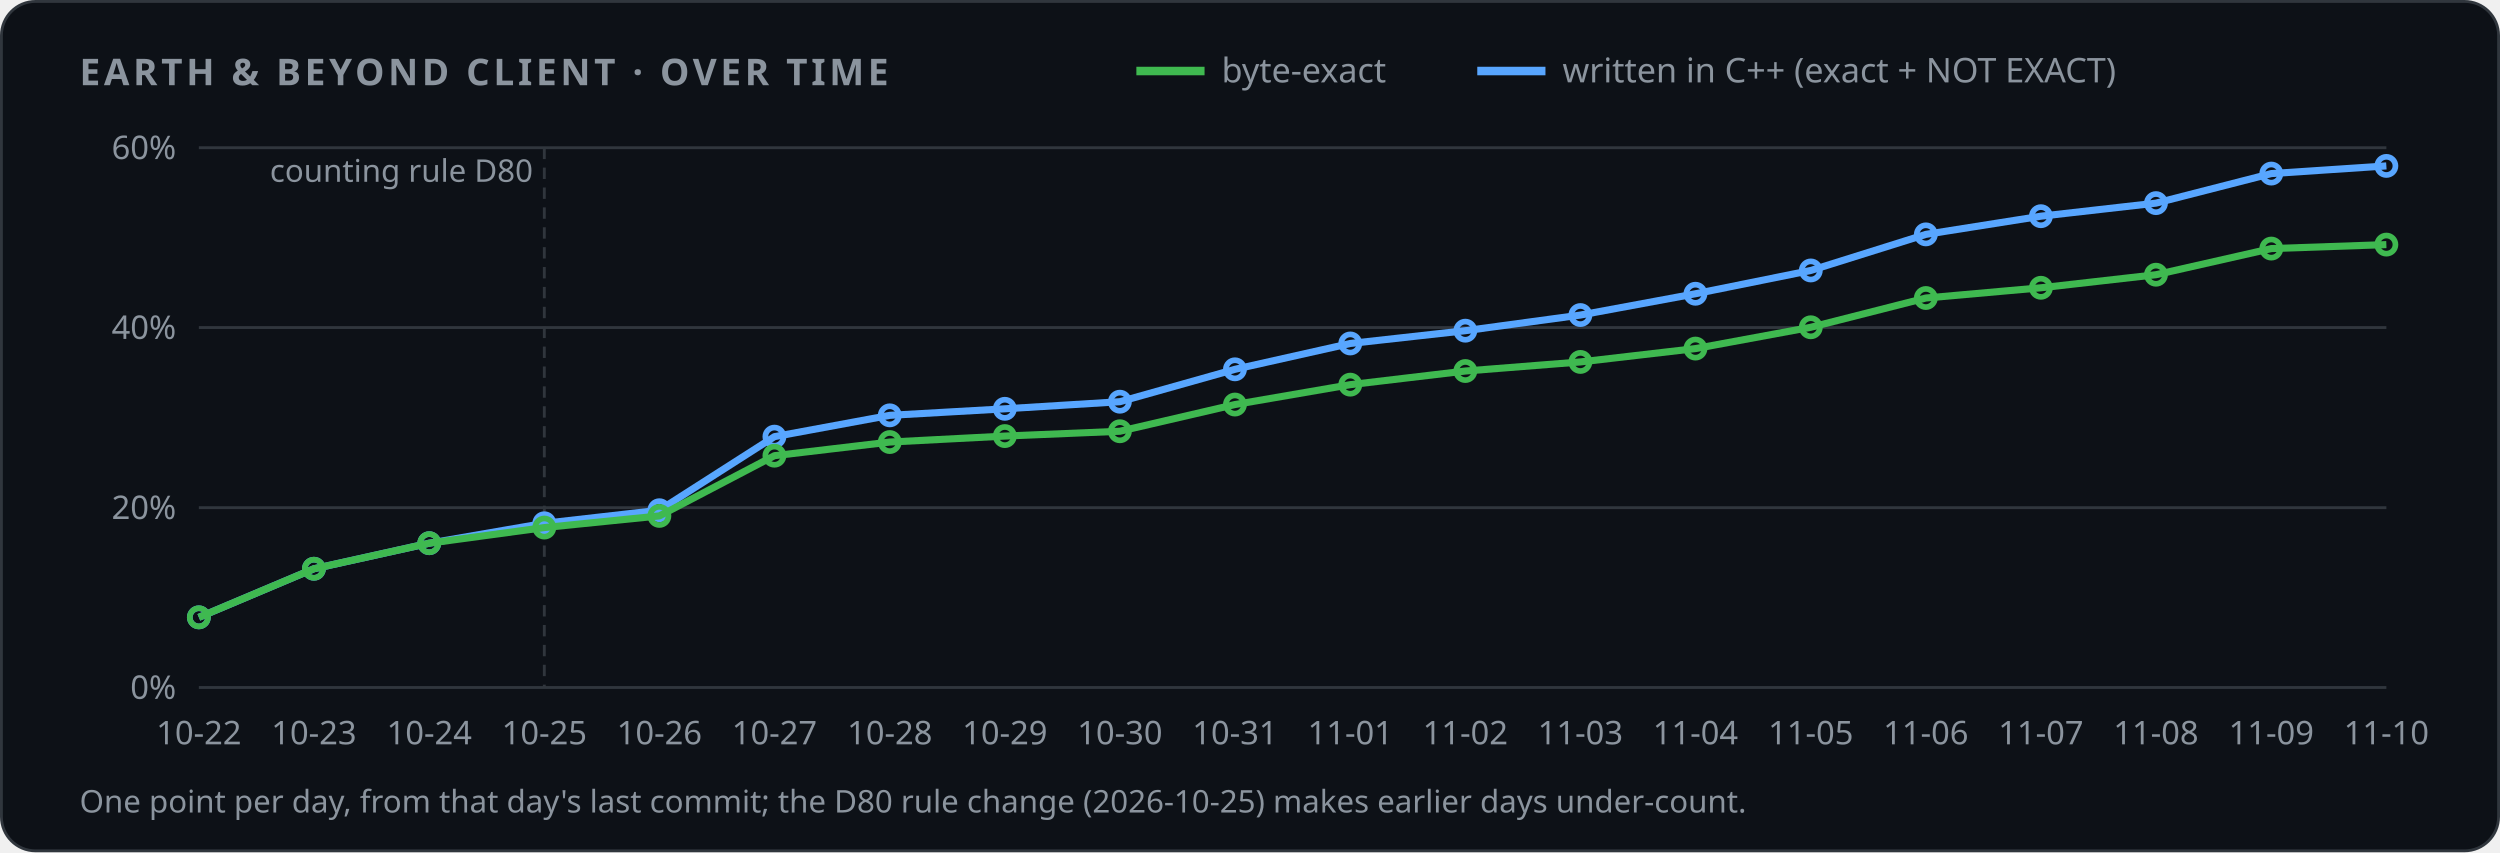
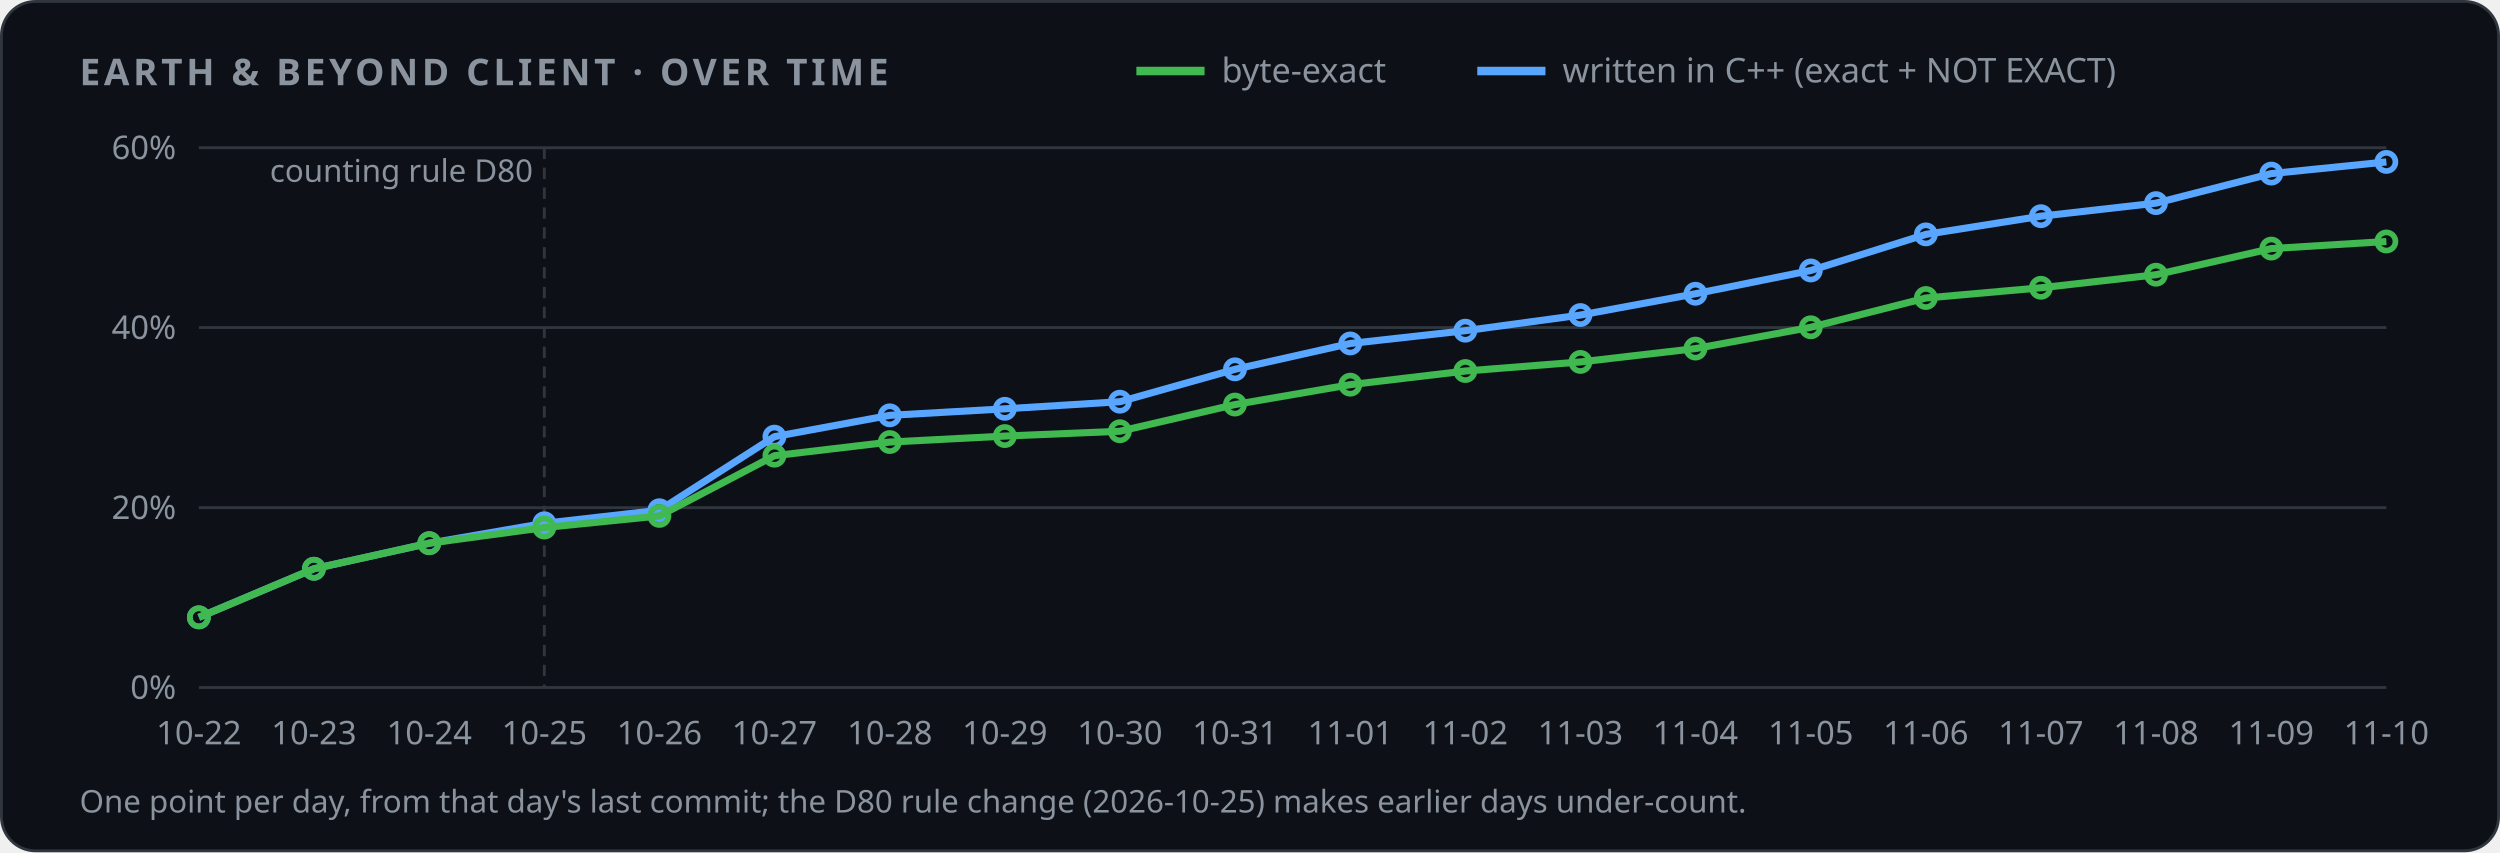
<svg xmlns="http://www.w3.org/2000/svg" width="880" height="300" viewBox="0 0 880 300" role="img" aria-labelledby="title desc">
  <style>
    .card { fill: #0d1117; stroke: #30363d; } .strong { fill: #f0f6fc; } .muted { fill: #8b949e; }
    .grid { stroke: #30363d; } .up { fill: #3fb950; } .down { fill: #f85149; }
    .s-exact { fill: #3fb950; } .s-notexact { fill: #d29922; } .s-stub { fill: #a371f7; }
    .s-third { fill: #238636; } .s-linker { fill: #1b4d2b; } .s-unattr { fill: #30363d; }
    .l-exact { stroke: #3fb950; } .l-written { stroke: #58a6ff; }
    @media (prefers-color-scheme: light) {
      .card { fill: #ffffff; stroke: #d0d7de; } .strong { fill: #1f2328; } .muted { fill: #59636e; }
      .grid { stroke: #d0d7de; } .up { fill: #1a7f37; } .down { fill: #cf222e; }
      .s-exact { fill: #1a7f37; } .s-third { fill: #4ac26b; } .s-linker { fill: #aceebb; } .s-unattr { fill: #d0d7de; }
      .l-exact { stroke: #1a7f37; } .l-written { stroke: #0969da; }
    }
  </style>
  <rect class="card" x="0.5" y="0.5" width="879" height="299" rx="12" />
  <g font-family="-apple-system,BlinkMacSystemFont,'Segoe UI','Noto Sans',Helvetica,Arial,sans-serif">
    <text x="28" y="30" class="muted" font-size="13" font-weight="600" letter-spacing="1.3">EARTH &amp; BEYOND CLIENT · OVER TIME</text>
    <line x1="400" x2="424" y1="25" y2="25" class="l-exact" stroke-width="3" />
    <text x="430" y="29" class="muted" font-size="12">byte-exact</text>
    <line x1="520" x2="544" y1="25" y2="25" class="l-written" stroke-width="3" />
    <text x="550" y="29" class="muted" font-size="12">written in C++ (exact + NOT EXACT)</text>
    <line x1="70" x2="840" y1="242.0" y2="242.0" class="grid" />
    <text x="62" y="246.0" class="muted" font-size="11.5" text-anchor="end">0%</text>
    <line x1="70" x2="840" y1="178.7" y2="178.7" class="grid" />
    <text x="62" y="182.7" class="muted" font-size="11.5" text-anchor="end">20%</text>
    <line x1="70" x2="840" y1="115.3" y2="115.3" class="grid" />
    <text x="62" y="119.3" class="muted" font-size="11.5" text-anchor="end">40%</text>
    <line x1="70" x2="840" y1="52.0" y2="52.0" class="grid" />
    <text x="62" y="56.0" class="muted" font-size="11.5" text-anchor="end">60%</text>
    <text x="70.0" y="262" class="muted" font-size="11.5" text-anchor="middle">10-22</text>
    <text x="110.5" y="262" class="muted" font-size="11.5" text-anchor="middle">10-23</text>
    <text x="151.1" y="262" class="muted" font-size="11.5" text-anchor="middle">10-24</text>
    <text x="191.6" y="262" class="muted" font-size="11.5" text-anchor="middle">10-25</text>
    <text x="232.1" y="262" class="muted" font-size="11.5" text-anchor="middle">10-26</text>
    <text x="272.6" y="262" class="muted" font-size="11.5" text-anchor="middle">10-27</text>
    <text x="313.2" y="262" class="muted" font-size="11.5" text-anchor="middle">10-28</text>
    <text x="353.7" y="262" class="muted" font-size="11.5" text-anchor="middle">10-29</text>
    <text x="394.2" y="262" class="muted" font-size="11.5" text-anchor="middle">10-30</text>
    <text x="434.7" y="262" class="muted" font-size="11.5" text-anchor="middle">10-31</text>
    <text x="475.3" y="262" class="muted" font-size="11.5" text-anchor="middle">11-01</text>
    <text x="515.8" y="262" class="muted" font-size="11.5" text-anchor="middle">11-02</text>
    <text x="556.3" y="262" class="muted" font-size="11.5" text-anchor="middle">11-03</text>
    <text x="596.8" y="262" class="muted" font-size="11.5" text-anchor="middle">11-04</text>
    <text x="637.4" y="262" class="muted" font-size="11.5" text-anchor="middle">11-05</text>
    <text x="677.9" y="262" class="muted" font-size="11.5" text-anchor="middle">11-06</text>
    <text x="718.4" y="262" class="muted" font-size="11.5" text-anchor="middle">11-07</text>
    <text x="758.9" y="262" class="muted" font-size="11.5" text-anchor="middle">11-08</text>
    <text x="799.5" y="262" class="muted" font-size="11.5" text-anchor="middle">11-09</text>
    <text x="840.0" y="262" class="muted" font-size="11.5" text-anchor="middle">11-10</text>
    <line x1="191.6" x2="191.6" y1="52" y2="242" class="grid" stroke-dasharray="4 3" />
    <text x="187.6" y="64" class="muted" font-size="11" text-anchor="end">counting rule D80</text>
-     <polyline points="70.0,217.3 110.5,200.2 151.1,191.2 191.6,184.2 232.1,179.6 272.6,153.7 313.2,146.2 353.7,143.9 394.2,141.4 434.7,130.0 475.3,120.9 515.8,116.4 556.3,110.9 596.8,103.4 637.4,95.2 677.9,82.5 718.4,76.1 758.9,71.5 799.5,61.1 840.0,58.4" fill="none" class="l-written" stroke-width="2.5" stroke-linejoin="round" />
+     <polyline points="70.0,217.3 110.5,200.2 151.1,191.2 191.6,184.2 232.1,179.6 272.6,153.7 313.2,146.2 353.7,143.9 394.2,141.4 434.7,130.0 475.3,120.9 515.8,116.4 556.3,110.9 596.8,103.4 637.4,95.2 677.9,82.5 718.4,76.1 758.9,71.5 799.5,61.1 840.0,57.0" fill="none" class="l-written" stroke-width="2.5" stroke-linejoin="round" />
    <circle cx="70.0" cy="217.3" r="3.2" class="l-written" fill="none" stroke-width="2" />
    <circle cx="110.5" cy="200.2" r="3.2" class="l-written" fill="none" stroke-width="2" />
    <circle cx="151.1" cy="191.2" r="3.2" class="l-written" fill="none" stroke-width="2" />
    <circle cx="191.6" cy="184.2" r="3.2" class="l-written" fill="none" stroke-width="2" />
    <circle cx="232.1" cy="179.6" r="3.2" class="l-written" fill="none" stroke-width="2" />
    <circle cx="272.6" cy="153.7" r="3.2" class="l-written" fill="none" stroke-width="2" />
    <circle cx="313.2" cy="146.2" r="3.2" class="l-written" fill="none" stroke-width="2" />
    <circle cx="353.7" cy="143.9" r="3.2" class="l-written" fill="none" stroke-width="2" />
    <circle cx="394.2" cy="141.4" r="3.2" class="l-written" fill="none" stroke-width="2" />
    <circle cx="434.7" cy="130.0" r="3.2" class="l-written" fill="none" stroke-width="2" />
    <circle cx="475.3" cy="120.9" r="3.2" class="l-written" fill="none" stroke-width="2" />
    <circle cx="515.8" cy="116.4" r="3.2" class="l-written" fill="none" stroke-width="2" />
    <circle cx="556.3" cy="110.9" r="3.2" class="l-written" fill="none" stroke-width="2" />
    <circle cx="596.8" cy="103.4" r="3.2" class="l-written" fill="none" stroke-width="2" />
    <circle cx="637.4" cy="95.2" r="3.2" class="l-written" fill="none" stroke-width="2" />
    <circle cx="677.9" cy="82.5" r="3.2" class="l-written" fill="none" stroke-width="2" />
    <circle cx="718.4" cy="76.1" r="3.2" class="l-written" fill="none" stroke-width="2" />
    <circle cx="758.9" cy="71.5" r="3.2" class="l-written" fill="none" stroke-width="2" />
    <circle cx="799.5" cy="61.1" r="3.2" class="l-written" fill="none" stroke-width="2" />
-     <circle cx="840.0" cy="58.4" r="3.2" class="l-written" fill="none" stroke-width="2" />
-     <polyline points="70.0,217.3 110.5,200.2 151.1,191.2 191.6,185.7 232.1,181.6 272.6,160.4 313.2,155.6 353.7,153.5 394.2,151.8 434.7,142.4 475.3,135.4 515.8,130.6 556.3,127.4 596.8,122.7 637.4,115.2 677.9,104.9 718.4,101.3 758.9,96.7 799.5,87.5 840.0,86.1" fill="none" class="l-exact" stroke-width="2.5" stroke-linejoin="round" />
+     <circle cx="840.0" cy="57.0" r="3.2" class="l-written" fill="none" stroke-width="2" />
+     <polyline points="70.0,217.3 110.5,200.2 151.1,191.2 191.6,185.7 232.1,181.6 272.6,160.4 313.2,155.6 353.7,153.5 394.2,151.8 434.7,142.4 475.3,135.4 515.8,130.6 556.3,127.4 596.8,122.7 637.4,115.2 677.9,104.9 718.4,101.3 758.9,96.7 799.5,87.5 840.0,85.0" fill="none" class="l-exact" stroke-width="2.5" stroke-linejoin="round" />
    <circle cx="70.0" cy="217.3" r="3.2" class="l-exact" fill="none" stroke-width="2" />
    <circle cx="110.5" cy="200.2" r="3.2" class="l-exact" fill="none" stroke-width="2" />
    <circle cx="151.1" cy="191.2" r="3.2" class="l-exact" fill="none" stroke-width="2" />
    <circle cx="191.6" cy="185.7" r="3.2" class="l-exact" fill="none" stroke-width="2" />
    <circle cx="232.1" cy="181.6" r="3.2" class="l-exact" fill="none" stroke-width="2" />
    <circle cx="272.6" cy="160.4" r="3.2" class="l-exact" fill="none" stroke-width="2" />
    <circle cx="313.2" cy="155.6" r="3.2" class="l-exact" fill="none" stroke-width="2" />
    <circle cx="353.7" cy="153.5" r="3.2" class="l-exact" fill="none" stroke-width="2" />
    <circle cx="394.2" cy="151.8" r="3.2" class="l-exact" fill="none" stroke-width="2" />
    <circle cx="434.7" cy="142.4" r="3.2" class="l-exact" fill="none" stroke-width="2" />
    <circle cx="475.3" cy="135.4" r="3.2" class="l-exact" fill="none" stroke-width="2" />
    <circle cx="515.8" cy="130.6" r="3.2" class="l-exact" fill="none" stroke-width="2" />
    <circle cx="556.3" cy="127.4" r="3.2" class="l-exact" fill="none" stroke-width="2" />
    <circle cx="596.8" cy="122.7" r="3.2" class="l-exact" fill="none" stroke-width="2" />
    <circle cx="637.4" cy="115.2" r="3.2" class="l-exact" fill="none" stroke-width="2" />
    <circle cx="677.9" cy="104.9" r="3.2" class="l-exact" fill="none" stroke-width="2" />
    <circle cx="718.4" cy="101.3" r="3.2" class="l-exact" fill="none" stroke-width="2" />
    <circle cx="758.9" cy="96.7" r="3.2" class="l-exact" fill="none" stroke-width="2" />
    <circle cx="799.5" cy="87.5" r="3.2" class="l-exact" fill="none" stroke-width="2" />
-     <circle cx="840.0" cy="86.1" r="3.2" class="l-exact" fill="none" stroke-width="2" />
+     <circle cx="840.0" cy="85.0" r="3.2" class="l-exact" fill="none" stroke-width="2" />
    <text x="28" y="286" class="muted" font-size="11">One point per day, from that day's last commit; the D80 rule change (2026-10-25) makes earlier days under-count.</text>
  </g>
</svg>
